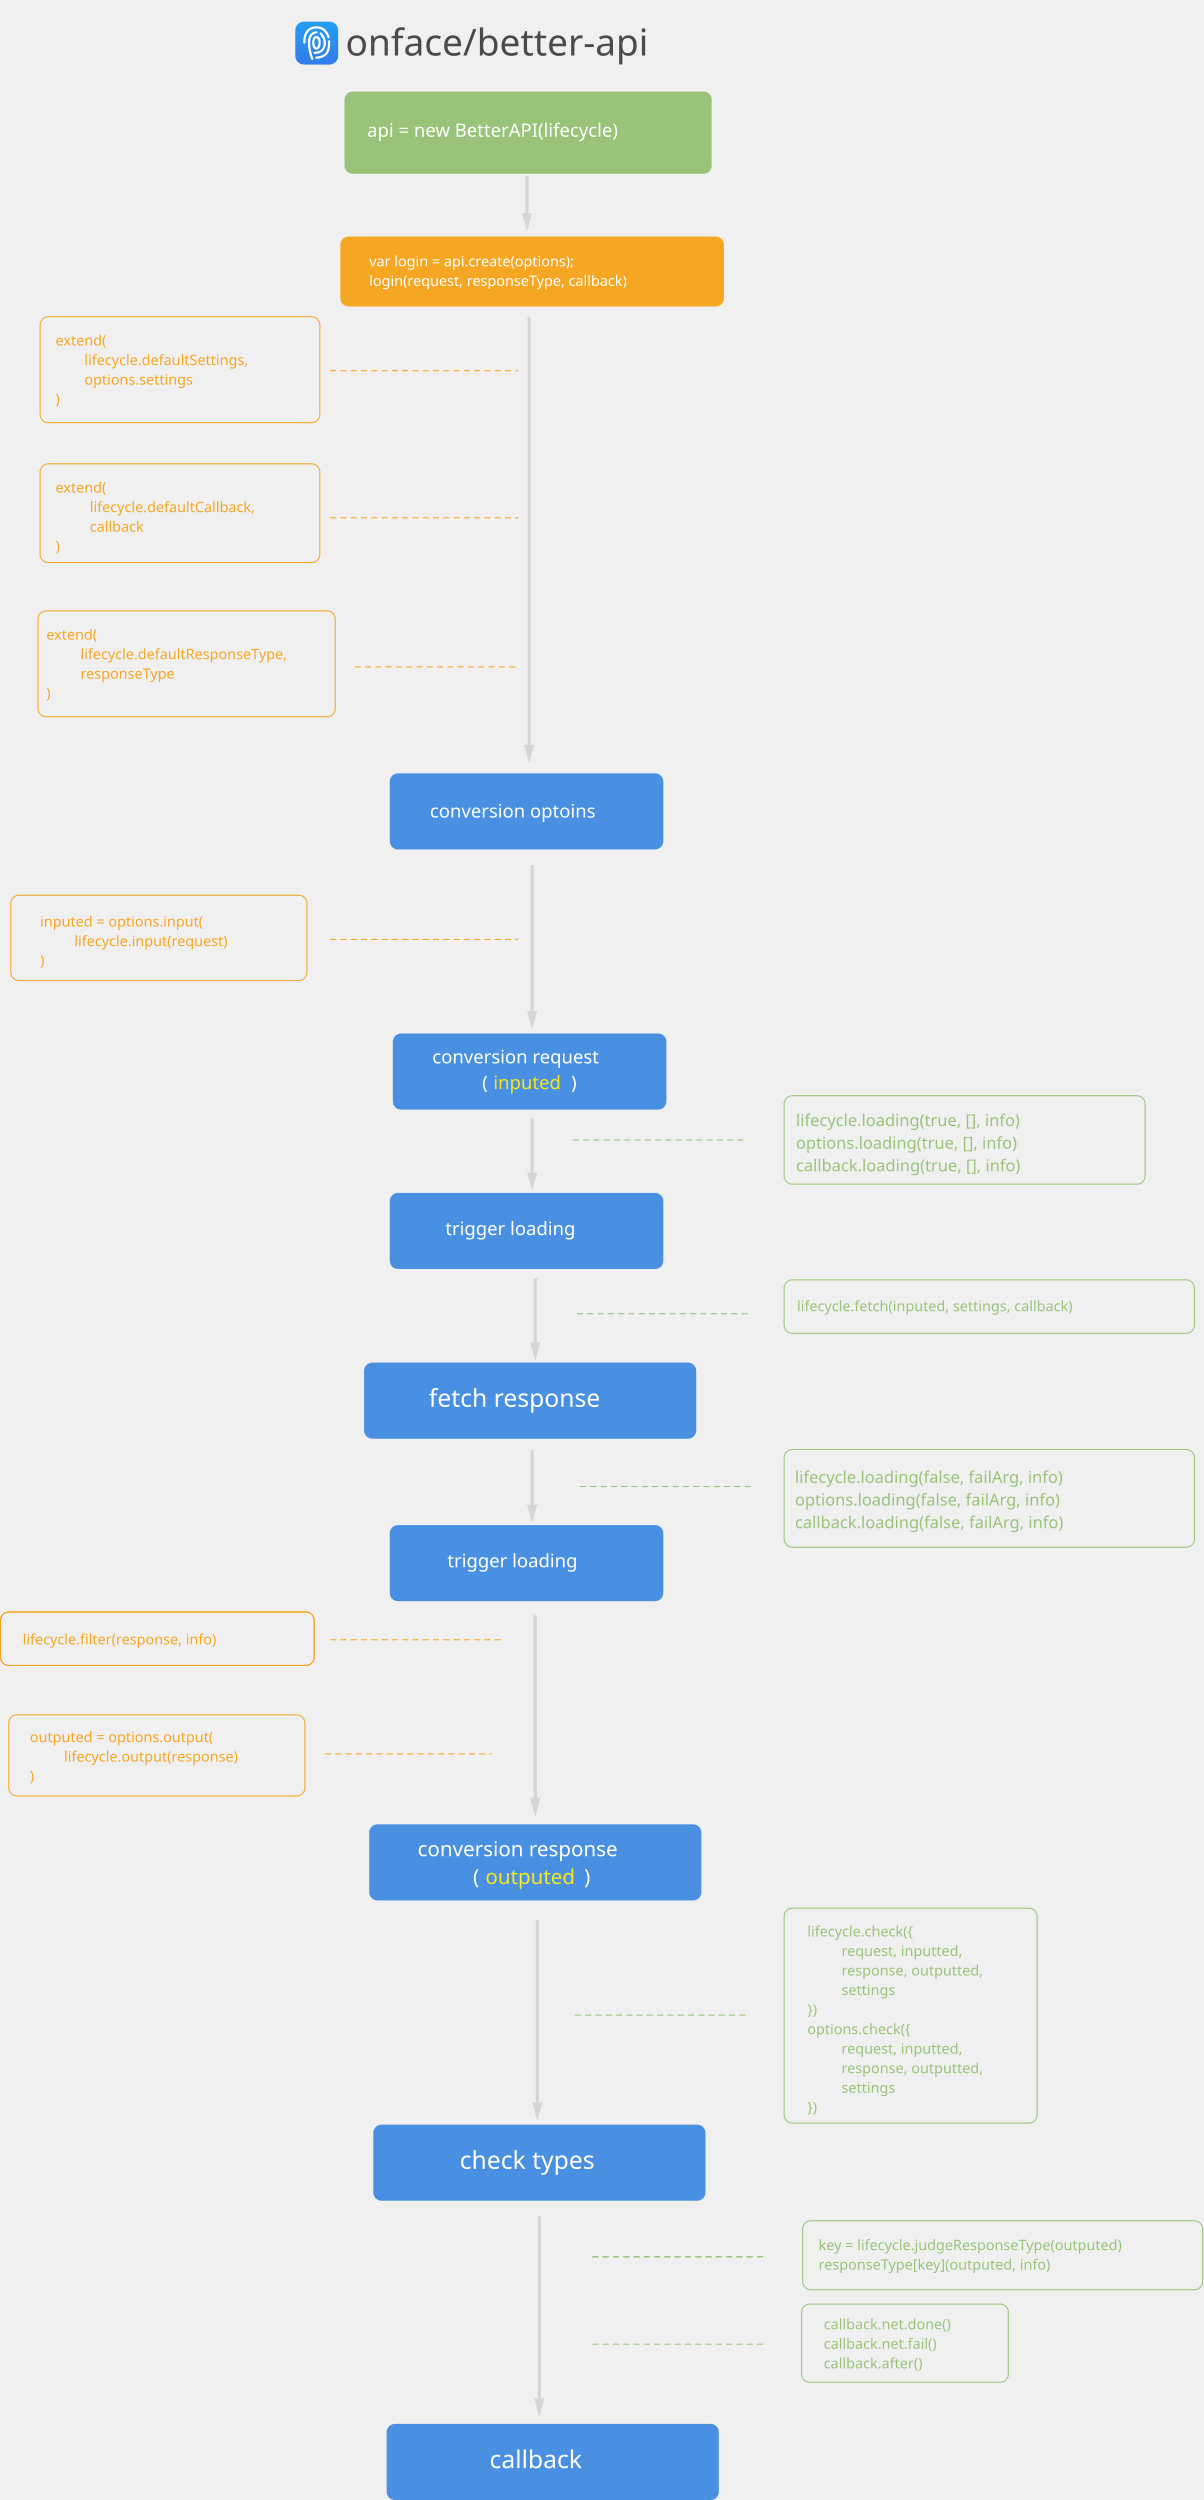
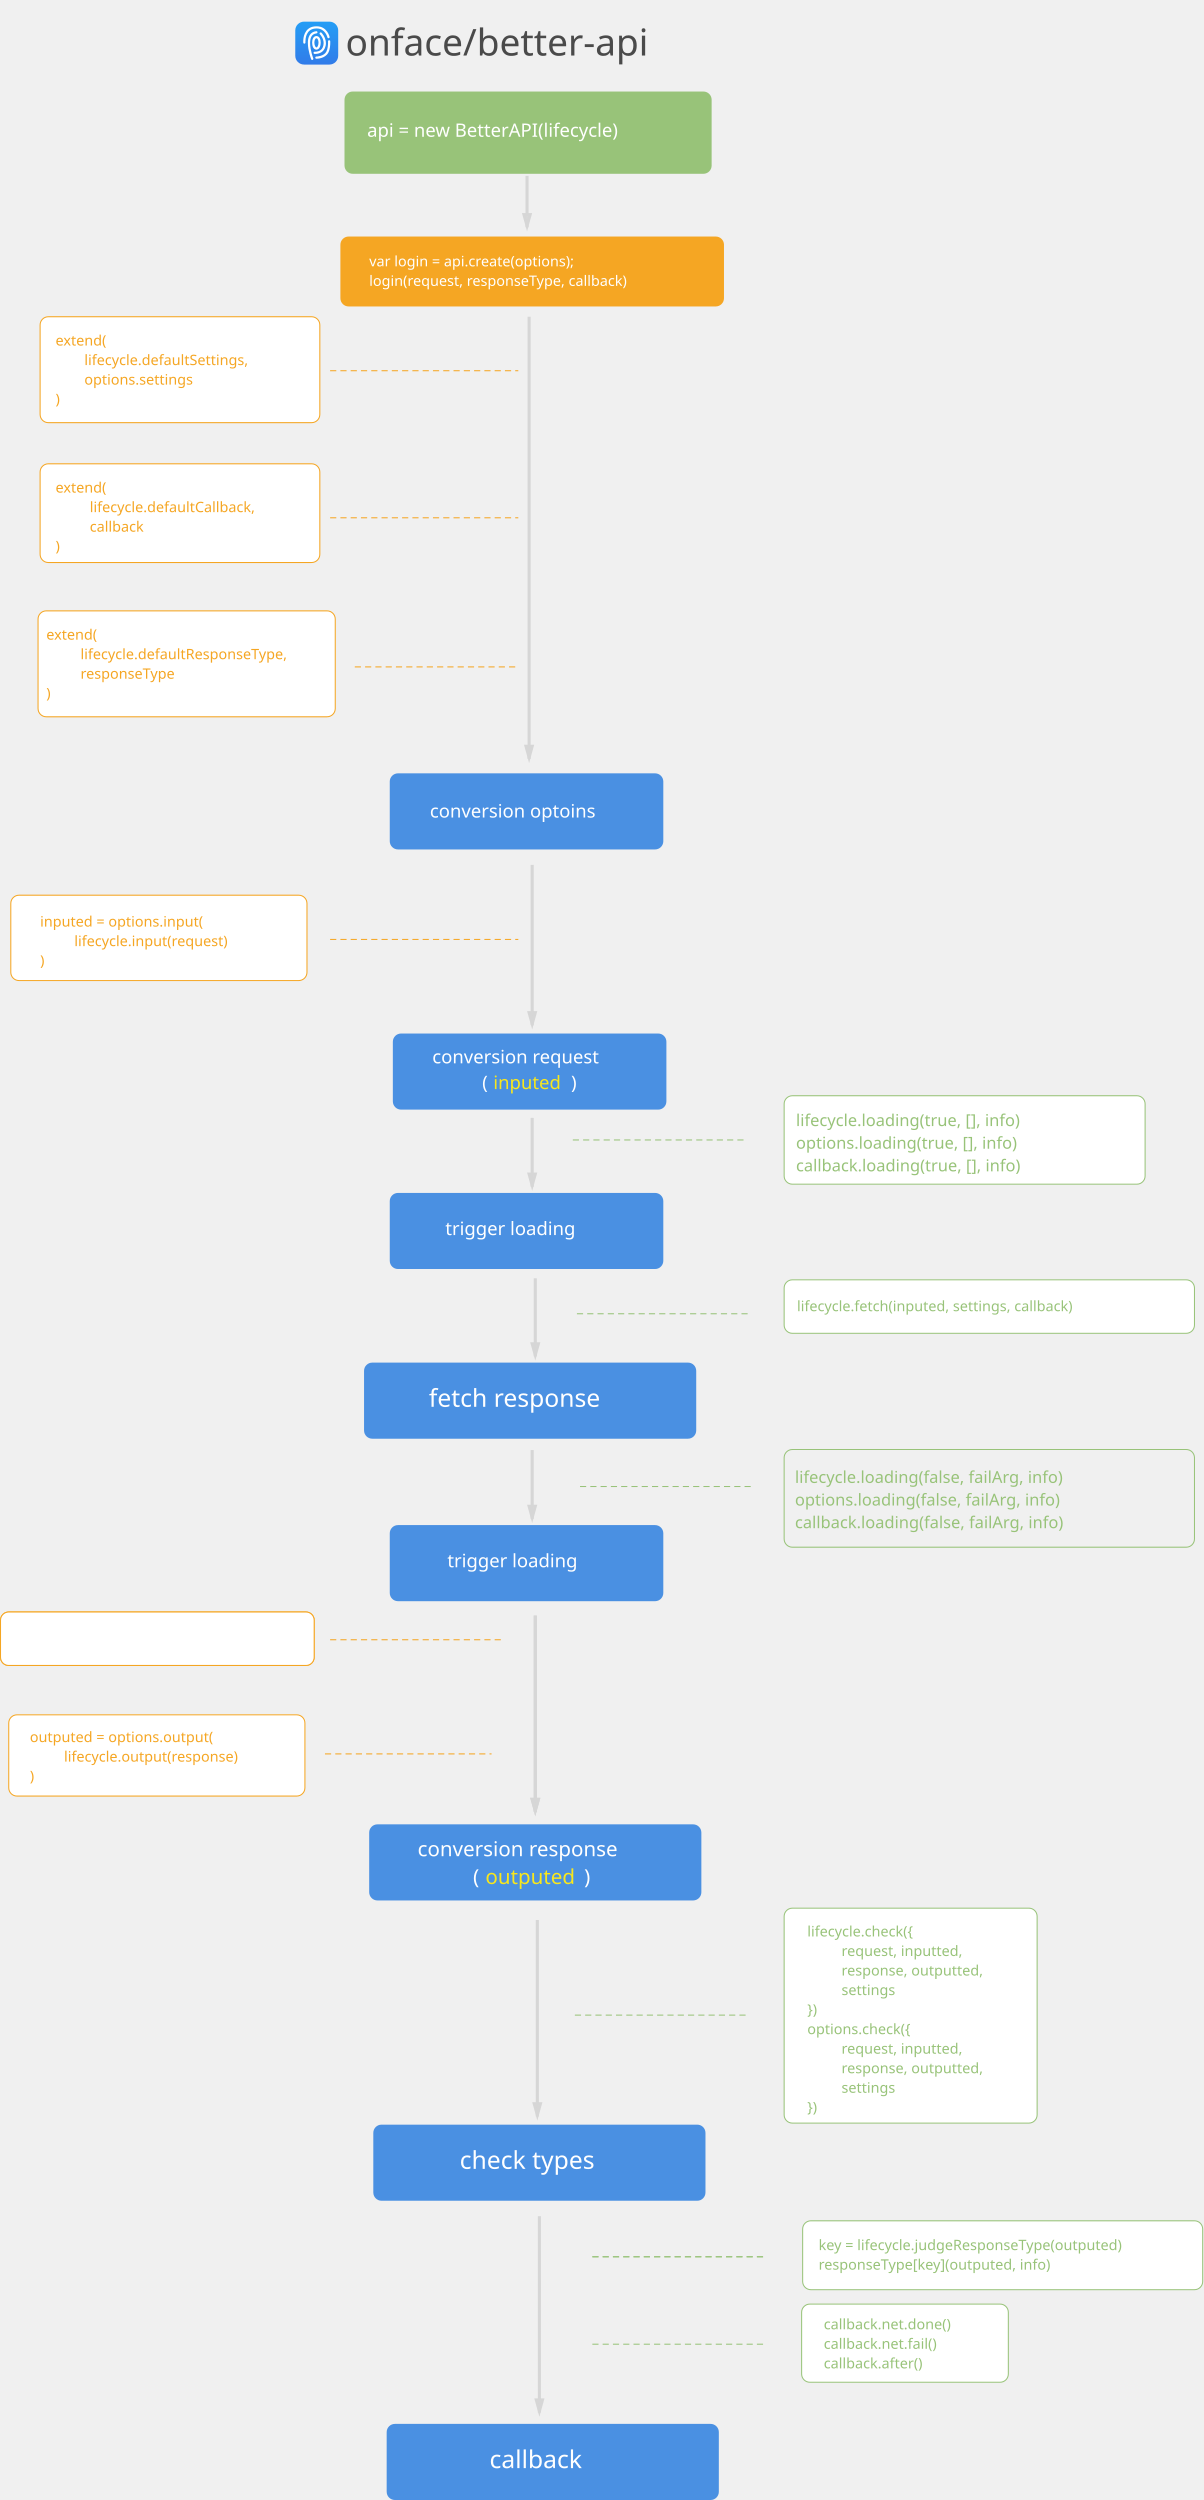
<svg xmlns="http://www.w3.org/2000/svg" width="1170px" height="2431px" viewBox="0 0 1170 2431" version="1.1">
  <defs>
    <linearGradient x1="50%" y1="7.44%" x2="50%" y2="107.177%" id="linearGradient-1">
      <stop stop-color="#2A91F1" offset="0%" />
      <stop stop-color="#2C8AEE" offset="100%" />
    </linearGradient>
    <linearGradient x1="50%" y1="1.207%" x2="50%" y2="98.806%" id="linearGradient-2">
      <stop stop-color="#249DF5" offset="0%" />
      <stop stop-color="#317CE9" offset="100%" />
    </linearGradient>
  </defs>
  <g id="Page-1" stroke="none" stroke-width="1" fill="none" fill-rule="evenodd">
    <rect id="BetterBG" fill="#98C379" x="335" y="89" width="357" height="80" rx="8" />
    <rect id="Rectangle" fill="#F5A623" x="331" y="230" width="373" height="68" rx="8" />
    <text id="var-login-=-api.crea" font-family="Ayuthaya" font-size="14" font-weight="normal" fill="#FFFFFF">
      <tspan x="359" y="259">var login = api.create(options);</tspan>
      <tspan x="359" y="278">login(request, responseType, callback)</tspan>
    </text>
    <text id="api-=-new-BetterAPI(" font-family="Ayuthaya" font-size="18" font-weight="normal" fill="#FFFFFF">
      <tspan x="357" y="133">api = new BetterAPI(lifecycle)</tspan>
    </text>
    <path d="M512.5,172.5 L512.5,219.5" id="Line" stroke="#D6D6D6" stroke-width="3" fill="#D8D8D8" stroke-linecap="square" />
    <path id="Line-decoration-1" d="M512.5,219.5 L515.5,208.7 L509.5,208.7 L512.5,219.5 Z" stroke="#D6D6D6" stroke-width="3" fill="#D8D8D8" stroke-linecap="square" />
    <path d="M517.5,842.5 L517.5,995.5" id="Line" stroke="#D6D6D6" stroke-width="3" stroke-linecap="square" />
    <path id="Line-decoration-1" d="M517.5,995.5 L520.5,984.7 L514.5,984.7 L517.5,995.5 Z" stroke="#D6D6D6" stroke-width="3" stroke-linecap="square" />
    <path d="" id="Path-2" stroke="#979797" />
    <path d="" id="Path-3" stroke="#979797" />
    <rect id="Rectangle-2" fill="#4A90E2" x="382" y="1005" width="266" height="74" rx="8" />
    <text id="conversion-request-(" font-family="Ayuthaya" font-size="18" font-weight="normal">
      <tspan x="420.356" y="1034" fill="#FFFFFF">conversion request</tspan>
      <tspan x="468.9" y="1059" fill="#FFFFFF">(</tspan>
      <tspan x="479.7" y="1059" fill="#F8E71C">inputed</tspan>
      <tspan x="555.3" y="1059" fill="#FFFFFF">)</tspan>
    </text>
    <path d="M503.5,360.5 L321.5,360.5" id="Line-2" stroke="#F5A623" stroke-linecap="square" stroke-dasharray="5,5" transform="translate(412.5, 360.5) scale(-1, 1) translate(-412.5, -360.5) " />
-     <rect id="Rectangle" stroke="#F5A623" x="10.5" y="870.5" width="288" height="83" rx="8" />
+     <rect id="Rectangle" stroke="#F5A623" fill="#FFFFFF" x="10.5" y="870.5" width="288" height="83" rx="8" />
    <text id="inputed-=-options.in" font-family="Ayuthaya" font-size="14" font-weight="normal">
      <tspan x="39" y="901" fill="#F5A623">inputed = options.input(</tspan>
      <tspan x="39" y="920" fill="#FFFFFF">    </tspan>
      <tspan x="72.253" y="920" fill="#F5A623">lifecycle.input(request)</tspan>
      <tspan x="39" y="939" fill="#F5A623">)</tspan>
    </text>
-     <rect id="Rectangle" stroke="#98C379" x="762.5" y="1065.5" width="351" height="86" rx="8" />
+     <rect id="Rectangle" stroke="#98C379" fill="#FFFFFF" x="762.5" y="1065.5" width="351" height="86" rx="8" />
    <text id="lifecycle.loading(tr" font-family="Ayuthaya" font-size="16" font-weight="normal" fill="#98C379">
      <tspan x="774" y="1095">lifecycle.loading(true, [], info)</tspan>
      <tspan x="774" y="1117">options.loading(true, [], info)</tspan>
      <tspan x="774" y="1139">callback.loading(true, [], info)</tspan>
    </text>
    <path d="M503.5,913.5 L321.5,913.5" id="Line-2" stroke="#F5A623" stroke-linecap="square" stroke-dasharray="5,5" transform="translate(412.5, 913.5) scale(-1, 1) translate(-412.5, -913.5) " />
-     <rect id="Rectangle" stroke="#F5A623" x="39" y="308" width="272" height="103" rx="8" />
+     <rect id="Rectangle" stroke="#F5A623" fill="#FFFFFF" x="39" y="308" width="272" height="103" rx="8" />
    <text id="extend(-lifecycle.de" font-family="Ayuthaya" font-size="14" font-weight="normal">
      <tspan x="54" y="336" fill="#F5A623">extend(</tspan>
      <tspan x="54" y="355" fill="#FFFFFF">	</tspan>
      <tspan x="82" y="355" fill="#F5A623">lifecycle.defaultSettings,</tspan>
      <tspan x="54" y="374" fill="#FFFFFF">	</tspan>
      <tspan x="82" y="374" fill="#F5A623">options.settings</tspan>
      <tspan x="54" y="393" fill="#F5A623">)</tspan>
    </text>
    <path d="M503.5,503.5 L321.5,503.5" id="Line-2" stroke="#F5A623" stroke-linecap="square" stroke-dasharray="5,5" transform="translate(412.5, 503.5) scale(-1, 1) translate(-412.5, -503.5) " />
-     <rect id="Rectangle" stroke="#F5A623" x="39" y="451" width="272" height="96" rx="8" />
+     <rect id="Rectangle" stroke="#F5A623" fill="#FFFFFF" x="39" y="451" width="272" height="96" rx="8" />
    <text id="extend(-lifecycle.de" font-family="Ayuthaya" font-size="14" font-weight="normal">
      <tspan x="54" y="479" fill="#F5A623">extend(</tspan>
      <tspan x="54" y="498" fill="#FFFFFF">    </tspan>
      <tspan x="87.253" y="498" fill="#F5A623">lifecycle.defaultCallback,</tspan>
      <tspan x="54" y="517" fill="#FFFFFF">    </tspan>
      <tspan x="87.253" y="517" fill="#F5A623">callback</tspan>
      <tspan x="54" y="536" fill="#F5A623">)</tspan>
    </text>
    <path d="M503.5,648.5 L345.5,648.5" id="Line-2" stroke="#F5A623" stroke-linecap="square" stroke-dasharray="5,5" transform="translate(424.5, 648.5) scale(-1, 1) translate(-424.5, -648.5) " />
-     <rect id="Rectangle" stroke="#F5A623" x="37" y="594" width="289" height="103" rx="8" />
+     <rect id="Rectangle" stroke="#F5A623" fill="#FFFFFF" x="37" y="594" width="289" height="103" rx="8" />
    <text id="extend(-lifecycle.de" font-family="Ayuthaya" font-size="14" font-weight="normal">
      <tspan x="45" y="622" fill="#F5A623">extend(</tspan>
      <tspan x="45" y="641" fill="#FFFFFF">    </tspan>
      <tspan x="78.253" y="641" fill="#F5A623">lifecycle.defaultResponseType,</tspan>
      <tspan x="45" y="660" fill="#FFFFFF">    </tspan>
      <tspan x="78.253" y="660" fill="#F5A623">responseType</tspan>
      <tspan x="45" y="679" fill="#F5A623">)</tspan>
    </text>
    <path d="M514.5,309.499 L514.5,736.5" id="Line" stroke="#D6D6D6" stroke-width="3" stroke-linecap="square" />
    <path id="Line-decoration-1" d="M514.5,736.5 L517.5,725.7 L511.5,725.7 L514.5,736.5 Z" stroke="#D6D6D6" stroke-width="3" stroke-linecap="square" />
    <rect id="Rectangle-2" fill="#4A90E2" x="379" y="752" width="266" height="74" rx="8" />
    <text id="conversion-optoins" font-family="Ayuthaya" font-size="18" font-weight="normal" fill="#FFFFFF">
      <tspan x="418" y="795">conversion optoins</tspan>
    </text>
    <path d="M725.5,1108.5 L557.5,1108.5" id="Line-2" stroke="#98C379" stroke-linecap="square" stroke-dasharray="5,5" transform="translate(641.5, 1108.5) scale(-1, 1) translate(-641.5, -1108.5) " />
-     <rect id="Rectangle" stroke="#98C379" x="762.5" y="1244.5" width="399" height="52" rx="8" />
+     <rect id="Rectangle" stroke="#98C379" fill="#FFFFFF" x="762.5" y="1244.5" width="399" height="52" rx="8" />
    <text id="lifecycle.fetch(inpu" font-family="Ayuthaya" font-size="14" font-weight="normal" fill="#98C379">
      <tspan x="775" y="1275">lifecycle.fetch(inputed, settings, callback)</tspan>
    </text>
    <path d="M729.5,1277.5 L561.5,1277.5" id="Line-2" stroke="#98C379" stroke-linecap="square" stroke-dasharray="5,5" transform="translate(645.5, 1277.5) scale(-1, 1) translate(-645.5, -1277.5) " />
    <path d="M517.5,1088.5 L517.5,1152.5" id="Line" stroke="#D6D6D6" stroke-width="3" stroke-linecap="square" />
    <path id="Line-decoration-1" d="M517.5,1152.5 L520.5,1141.7 L514.5,1141.7 L517.5,1152.5 Z" stroke="#D6D6D6" stroke-width="3" stroke-linecap="square" />
    <rect id="Rectangle-2" fill="#4A90E2" x="379" y="1160" width="266" height="74" rx="8" />
    <text id="trigger-loading" font-family="Ayuthaya" font-size="18" font-weight="normal" fill="#FFFFFF">
      <tspan x="433" y="1201">trigger loading</tspan>
    </text>
    <rect id="Rectangle" stroke="#98C379" x="762.5" y="1409.5" width="399" height="95" rx="8" />
    <text id="lifecycle.loading(fa" font-family="Ayuthaya" font-size="16" font-weight="normal" fill="#98C379">
      <tspan x="773" y="1442">lifecycle.loading(false, failArg, info)</tspan>
      <tspan x="773" y="1464">options.loading(false, failArg, info)</tspan>
      <tspan x="773" y="1486">callback.loading(false, failArg, info)</tspan>
    </text>
    <path d="M732.5,1445.5 L564.5,1445.5" id="Line-2" stroke="#98C379" stroke-linecap="square" stroke-dasharray="5,5" transform="translate(648.5, 1445.5) scale(-1, 1) translate(-648.5, -1445.5) " />
    <path d="M517.5,1411.5 L517.5,1475.5" id="Line" stroke="#D6D6D6" stroke-width="3" stroke-linecap="square" />
    <path id="Line-decoration-1" d="M517.5,1475.5 L520.5,1464.7 L514.5,1464.7 L517.5,1475.5 Z" stroke="#D6D6D6" stroke-width="3" stroke-linecap="square" />
    <rect id="Rectangle-2" fill="#4A90E2" x="379" y="1483" width="266" height="74" rx="8" />
    <text id="trigger-loading" font-family="Ayuthaya" font-size="18" font-weight="normal" fill="#FFFFFF">
      <tspan x="435" y="1524">trigger loading</tspan>
    </text>
    <path d="M520.5,1244.5 L520.5,1317.5" id="Line" stroke="#D6D6D6" stroke-width="3" stroke-linecap="square" />
    <path id="Line-decoration-1" d="M520.5,1317.5 L523.5,1306.7 L517.5,1306.7 L520.5,1317.5 Z" stroke="#D6D6D6" stroke-width="3" stroke-linecap="square" />
    <rect id="Rectangle-2" fill="#4A90E2" x="354" y="1325" width="323" height="74" rx="8" />
    <text id="fetch-response" font-family="Ayuthaya" font-size="24" font-weight="normal" fill="#FFFFFF">
      <tspan x="417" y="1368">fetch response</tspan>
    </text>
    <rect id="Rectangle" stroke="#F5A623" x="0.5" y="1567.5" width="305" height="52" rx="8" />
    <text id="lifecycle.filter(res" font-family="Ayuthaya" font-size="14" font-weight="normal" fill="#F5A623">
      <tspan x="22" y="1599">lifecycle.filter(response, info)</tspan>
    </text>
    <path d="M489.5,1594.5 L321.5,1594.5" id="Line-2" stroke="#F5A623" stroke-linecap="square" stroke-dasharray="5,5" transform="translate(405.5, 1594.5) scale(-1, 1) translate(-405.5, -1594.5) " />
    <path d="M520.5,1572.5 L520.5,1760.5" id="Line" stroke="#D6D6D6" stroke-width="3" stroke-linecap="square" />
    <path id="Line-decoration-1" d="M520.5,1760.5 L523.5,1749.7 L517.5,1749.7 L520.5,1760.5 Z" stroke="#D6D6D6" stroke-width="3" stroke-linecap="square" />
    <rect id="Rectangle-2" fill="#4A90E2" x="359" y="1774" width="323" height="74" rx="8" />
    <text id="conversion-response" font-family="Ayuthaya" font-size="20" font-weight="normal">
      <tspan x="406.062" y="1805" fill="#FFFFFF">conversion response</tspan>
      <tspan x="460" y="1832" fill="#FFFFFF">(</tspan>
      <tspan x="472" y="1832" fill="#F8E71C">outputed</tspan>
      <tspan x="568" y="1832" fill="#FFFFFF">)</tspan>
    </text>
-     <rect id="Rectangle" stroke="#98C379" x="762.5" y="1855.5" width="246" height="209" rx="8" />
+     <rect id="Rectangle" stroke="#98C379" fill="#FFFFFF" x="762.5" y="1855.5" width="246" height="209" rx="8" />
    <text id="lifecycle.check({-re" font-family="Ayuthaya" font-size="14" font-weight="normal">
      <tspan x="785" y="1883" fill="#98C379">lifecycle.check({</tspan>
      <tspan x="785" y="1902" fill="#FFFFFF">    </tspan>
      <tspan x="818.253" y="1902" fill="#98C379">request, inputted,</tspan>
      <tspan x="785" y="1921" fill="#FFFFFF">    </tspan>
      <tspan x="818.253" y="1921" fill="#98C379">response, outputted,</tspan>
      <tspan x="785" y="1940" fill="#FFFFFF">    </tspan>
      <tspan x="818.253" y="1940" fill="#98C379">settings</tspan>
      <tspan x="785" y="1959" fill="#98C379">})</tspan>
      <tspan x="785" y="1978" fill="#98C379">options.check({</tspan>
      <tspan x="785" y="1997" fill="#FFFFFF">    </tspan>
      <tspan x="818.253" y="1997" fill="#98C379">request, inputted,</tspan>
      <tspan x="785" y="2016" fill="#FFFFFF">    </tspan>
      <tspan x="818.253" y="2016" fill="#98C379">response, outputted,</tspan>
      <tspan x="785" y="2035" fill="#FFFFFF">    </tspan>
      <tspan x="818.253" y="2035" fill="#98C379">settings</tspan>
      <tspan x="785" y="2054" fill="#98C379">})</tspan>
    </text>
    <path d="M724.5,1959.5 L559.5,1959.5" id="Line-2" stroke="#98C379" stroke-linecap="square" stroke-dasharray="5,5" transform="translate(642, 1959.5) scale(-1, 1) translate(-642, -1959.5) " />
-     <rect id="Rectangle" stroke="#F5A623" x="8.5" y="1667.5" width="288" height="79" rx="8" />
+     <rect id="Rectangle" stroke="#F5A623" fill="#FFFFFF" x="8.5" y="1667.5" width="288" height="79" rx="8" />
    <text id="outputed-=-options.o" font-family="Ayuthaya" font-size="14" font-weight="normal">
      <tspan x="29" y="1694" fill="#F5A623">outputed = options.output(</tspan>
      <tspan x="29" y="1713" fill="#FFFFFF">    </tspan>
      <tspan x="62.253" y="1713" fill="#F5A623">lifecycle.output(response)</tspan>
      <tspan x="29" y="1732" fill="#F5A623">)</tspan>
    </text>
    <path d="M477.5,1705.5 L316.5,1705.5" id="Line-2" stroke="#F5A623" stroke-linecap="square" stroke-dasharray="5,5" transform="translate(397, 1705.5) scale(-1, 1) translate(-397, -1705.5) " />
-     <rect id="Rectangle" stroke="#F5A623" x="0.5" y="1567.5" width="305" height="52" rx="8" />
+     <rect id="Rectangle" stroke="#F5A623" fill="#FFFFFF" x="0.5" y="1567.5" width="305" height="52" rx="8" />
    <path d="M520.5,1572.5 L520.5,1760.5" id="Line" stroke="#D6D6D6" stroke-width="3" stroke-linecap="square" />
    <path id="Line-decoration-1" d="M520.5,1760.5 L523.5,1749.7 L517.5,1749.7 L520.5,1760.5 Z" stroke="#D6D6D6" stroke-width="3" stroke-linecap="square" />
    <path d="M522.5,1868.5 L522.5,2056.5" id="Line" stroke="#D6D6D6" stroke-width="3" stroke-linecap="square" />
    <path id="Line-decoration-1" d="M522.5,2056.5 L525.5,2045.7 L519.5,2045.7 L522.5,2056.5 Z" stroke="#D6D6D6" stroke-width="3" stroke-linecap="square" />
    <path d="M524.5,2156.5 L524.5,2344.5" id="Line" stroke="#D6D6D6" stroke-width="3" stroke-linecap="square" />
    <path id="Line-decoration-1" d="M524.5,2344.5 L527.5,2333.7 L521.5,2333.7 L524.5,2344.5 Z" stroke="#D6D6D6" stroke-width="3" stroke-linecap="square" />
    <rect id="Rectangle-2" fill="#4A90E2" x="363" y="2066" width="323" height="74" rx="8" />
    <text id="check-types" font-family="Ayuthaya" font-size="24" font-weight="normal" fill="#FFFFFF">
      <tspan x="447" y="2109">check types</tspan>
    </text>
-     <rect id="Rectangle" stroke="#98C379" x="780.5" y="2159.5" width="389" height="67" rx="8" />
+     <rect id="Rectangle" stroke="#98C379" fill="#FFFFFF" x="780.5" y="2159.5" width="389" height="67" rx="8" />
    <text id="key-=-lifecycle.judg" font-family="Ayuthaya" font-size="14" font-weight="normal" fill="#98C379">
      <tspan x="796" y="2188">key = lifecycle.judgeResponseType(outputed)</tspan>
      <tspan x="796" y="2207">responseType[key](outputed, info)</tspan>
    </text>
    <path d="M741.5,2194.5 L576.5,2194.5" id="Line-2" stroke="#98C379" stroke-linecap="square" stroke-dasharray="5,5" transform="translate(659, 2194.5) scale(-1, 1) translate(-659, -2194.5) " />
    <path d="M741.5,2194.5 L576.5,2194.5" id="Line-2" stroke="#98C379" stroke-linecap="square" stroke-dasharray="5,5" transform="translate(659, 2194.5) scale(-1, 1) translate(-659, -2194.5) " />
-     <rect id="Rectangle" stroke="#98C379" x="779.5" y="2240.5" width="201" height="76" rx="8" />
+     <rect id="Rectangle" stroke="#98C379" fill="#FFFFFF" x="779.5" y="2240.5" width="201" height="76" rx="8" />
    <text id="callback.net.done()" font-family="Ayuthaya" font-size="14" font-weight="normal" fill="#98C379">
      <tspan x="801" y="2265">callback.net.done()</tspan>
      <tspan x="801" y="2284">callback.net.fail()</tspan>
      <tspan x="801" y="2303">callback.after()</tspan>
    </text>
    <path d="M741.5,2279.5 L576.5,2279.5" id="Line-2" stroke="#98C379" stroke-linecap="square" stroke-dasharray="5,5" transform="translate(659, 2279.5) scale(-1, 1) translate(-659, -2279.5) " />
    <rect id="Rectangle-2" fill="#4A90E2" x="376" y="2357" width="323" height="74" rx="8" />
    <text id="callback" font-family="Ayuthaya" font-size="24" font-weight="normal" fill="#FFFFFF">
      <tspan x="476" y="2400">callback</tspan>
    </text>
    <text id="onface/better-api" font-family="Ayuthaya" font-size="36" font-weight="normal" fill="#4A4A4A">
      <tspan x="336" y="54">onface/better-api</tspan>
    </text>
    <g id="logo" transform="translate(287, 21)" fill-rule="nonzero">
      <g id="图层_2" transform="translate(8, 5)" fill="#FFFFFF">
        <rect id="Rectangle-path" x="0.048" y="0.024" width="27.952" height="32.764" />
      </g>
      <g id="onface">
        <path d="M18.688,20.457 C18.688,23.171 19.938,25.153 20.717,25.153 C21.496,25.153 22.722,23.171 22.722,20.457 C22.722,17.862 21.684,16.163 20.717,16.163 C19.726,16.187 18.688,17.862 18.688,20.457 Z" id="Shape" fill="url(#linearGradient-1)" />
        <path d="M33.293,0.047 L8.683,0.047 C3.964,0.047 0.118,3.87 0.118,8.612 L0.118,33.222 C0.118,37.942 3.94,41.788 8.683,41.788 L33.293,41.788 C38.012,41.788 41.858,37.942 41.858,33.222 L41.858,8.612 C41.858,3.87 38.012,0.047 33.293,0.047 Z M9.037,21.448 C8.447,21.496 7.928,21.071 7.881,20.481 L7.881,20.457 C7.857,20.103 7.834,19.773 7.834,19.419 C7.81,16.304 8.612,5.97 18.806,4.625 C19.513,4.53 20.174,4.507 20.835,4.507 C31.193,4.578 33.506,14.794 33.506,14.865 C33.647,15.455 33.27,16.021 32.68,16.163 C32.09,16.304 31.524,15.927 31.382,15.361 C31.358,15.361 29.376,6.607 20.811,6.678 C20.245,6.678 19.679,6.701 19.042,6.796 C10.712,7.739 10.004,16.422 9.981,19.443 C9.981,20.009 10.004,20.316 10.004,20.316 C10.075,20.882 9.651,21.401 9.037,21.448 Z M16.965,37.234 C16.399,37.446 15.785,37.163 15.573,36.62 C15.549,36.573 12.364,28.267 12.364,20.764 C12.27,15.455 14.228,9.934 20.599,9.32 C21.189,9.297 21.708,9.769 21.731,10.358 C21.755,10.901 21.354,11.373 20.835,11.467 C15.951,11.987 14.653,15.691 14.558,20.764 C14.535,27.654 17.626,35.842 17.649,35.842 C17.815,36.384 17.531,37.021 16.965,37.234 Z M24.87,20.457 C24.799,23.454 23.926,27.064 20.693,27.324 C17.437,27.064 16.588,23.454 16.517,20.457 C16.54,17.626 17.461,14.181 20.693,14.016 C23.949,14.204 24.87,17.626 24.87,20.457 Z M18.853,31.429 C18.263,31.382 17.815,30.863 17.862,30.273 C17.909,29.683 18.428,29.235 19.018,29.282 C19.018,29.282 19.16,29.306 19.443,29.306 C20.906,29.306 25.082,28.928 26.757,25.224 C27.371,23.902 27.701,22.439 27.701,20.976 C27.772,16.092 24.091,12.34 24.067,12.34 C23.643,11.916 23.643,11.231 24.067,10.807 C24.492,10.382 25.176,10.382 25.601,10.807 C25.672,10.901 29.872,15.007 29.919,20.953 C29.919,22.722 29.518,24.492 28.763,26.097 C26.403,31.075 21.165,31.453 19.466,31.453 C19.112,31.453 18.876,31.429 18.853,31.429 Z M32.231,30.273 C29.046,35.96 21.708,36.078 20.811,36.125 L20.717,36.125 L20.693,36.125 C20.103,36.148 19.608,35.676 19.561,35.087 C19.537,34.497 20.009,34.001 20.599,33.954 L20.693,33.954 C20.788,34.001 28.008,33.789 30.32,29.235 C31.736,26.639 31.996,22.581 31.996,20.552 C31.996,19.726 31.972,19.254 31.972,19.254 C31.925,18.664 32.373,18.145 32.963,18.098 C33.553,18.051 34.072,18.499 34.119,19.112 C34.119,19.136 34.143,19.679 34.143,20.552 C34.143,22.77 33.954,27.017 32.231,30.273 Z" id="Shape" fill="url(#linearGradient-2)" />
      </g>
    </g>
    <path d="" id="Path-4" stroke="#979797" />
  </g>
</svg>
